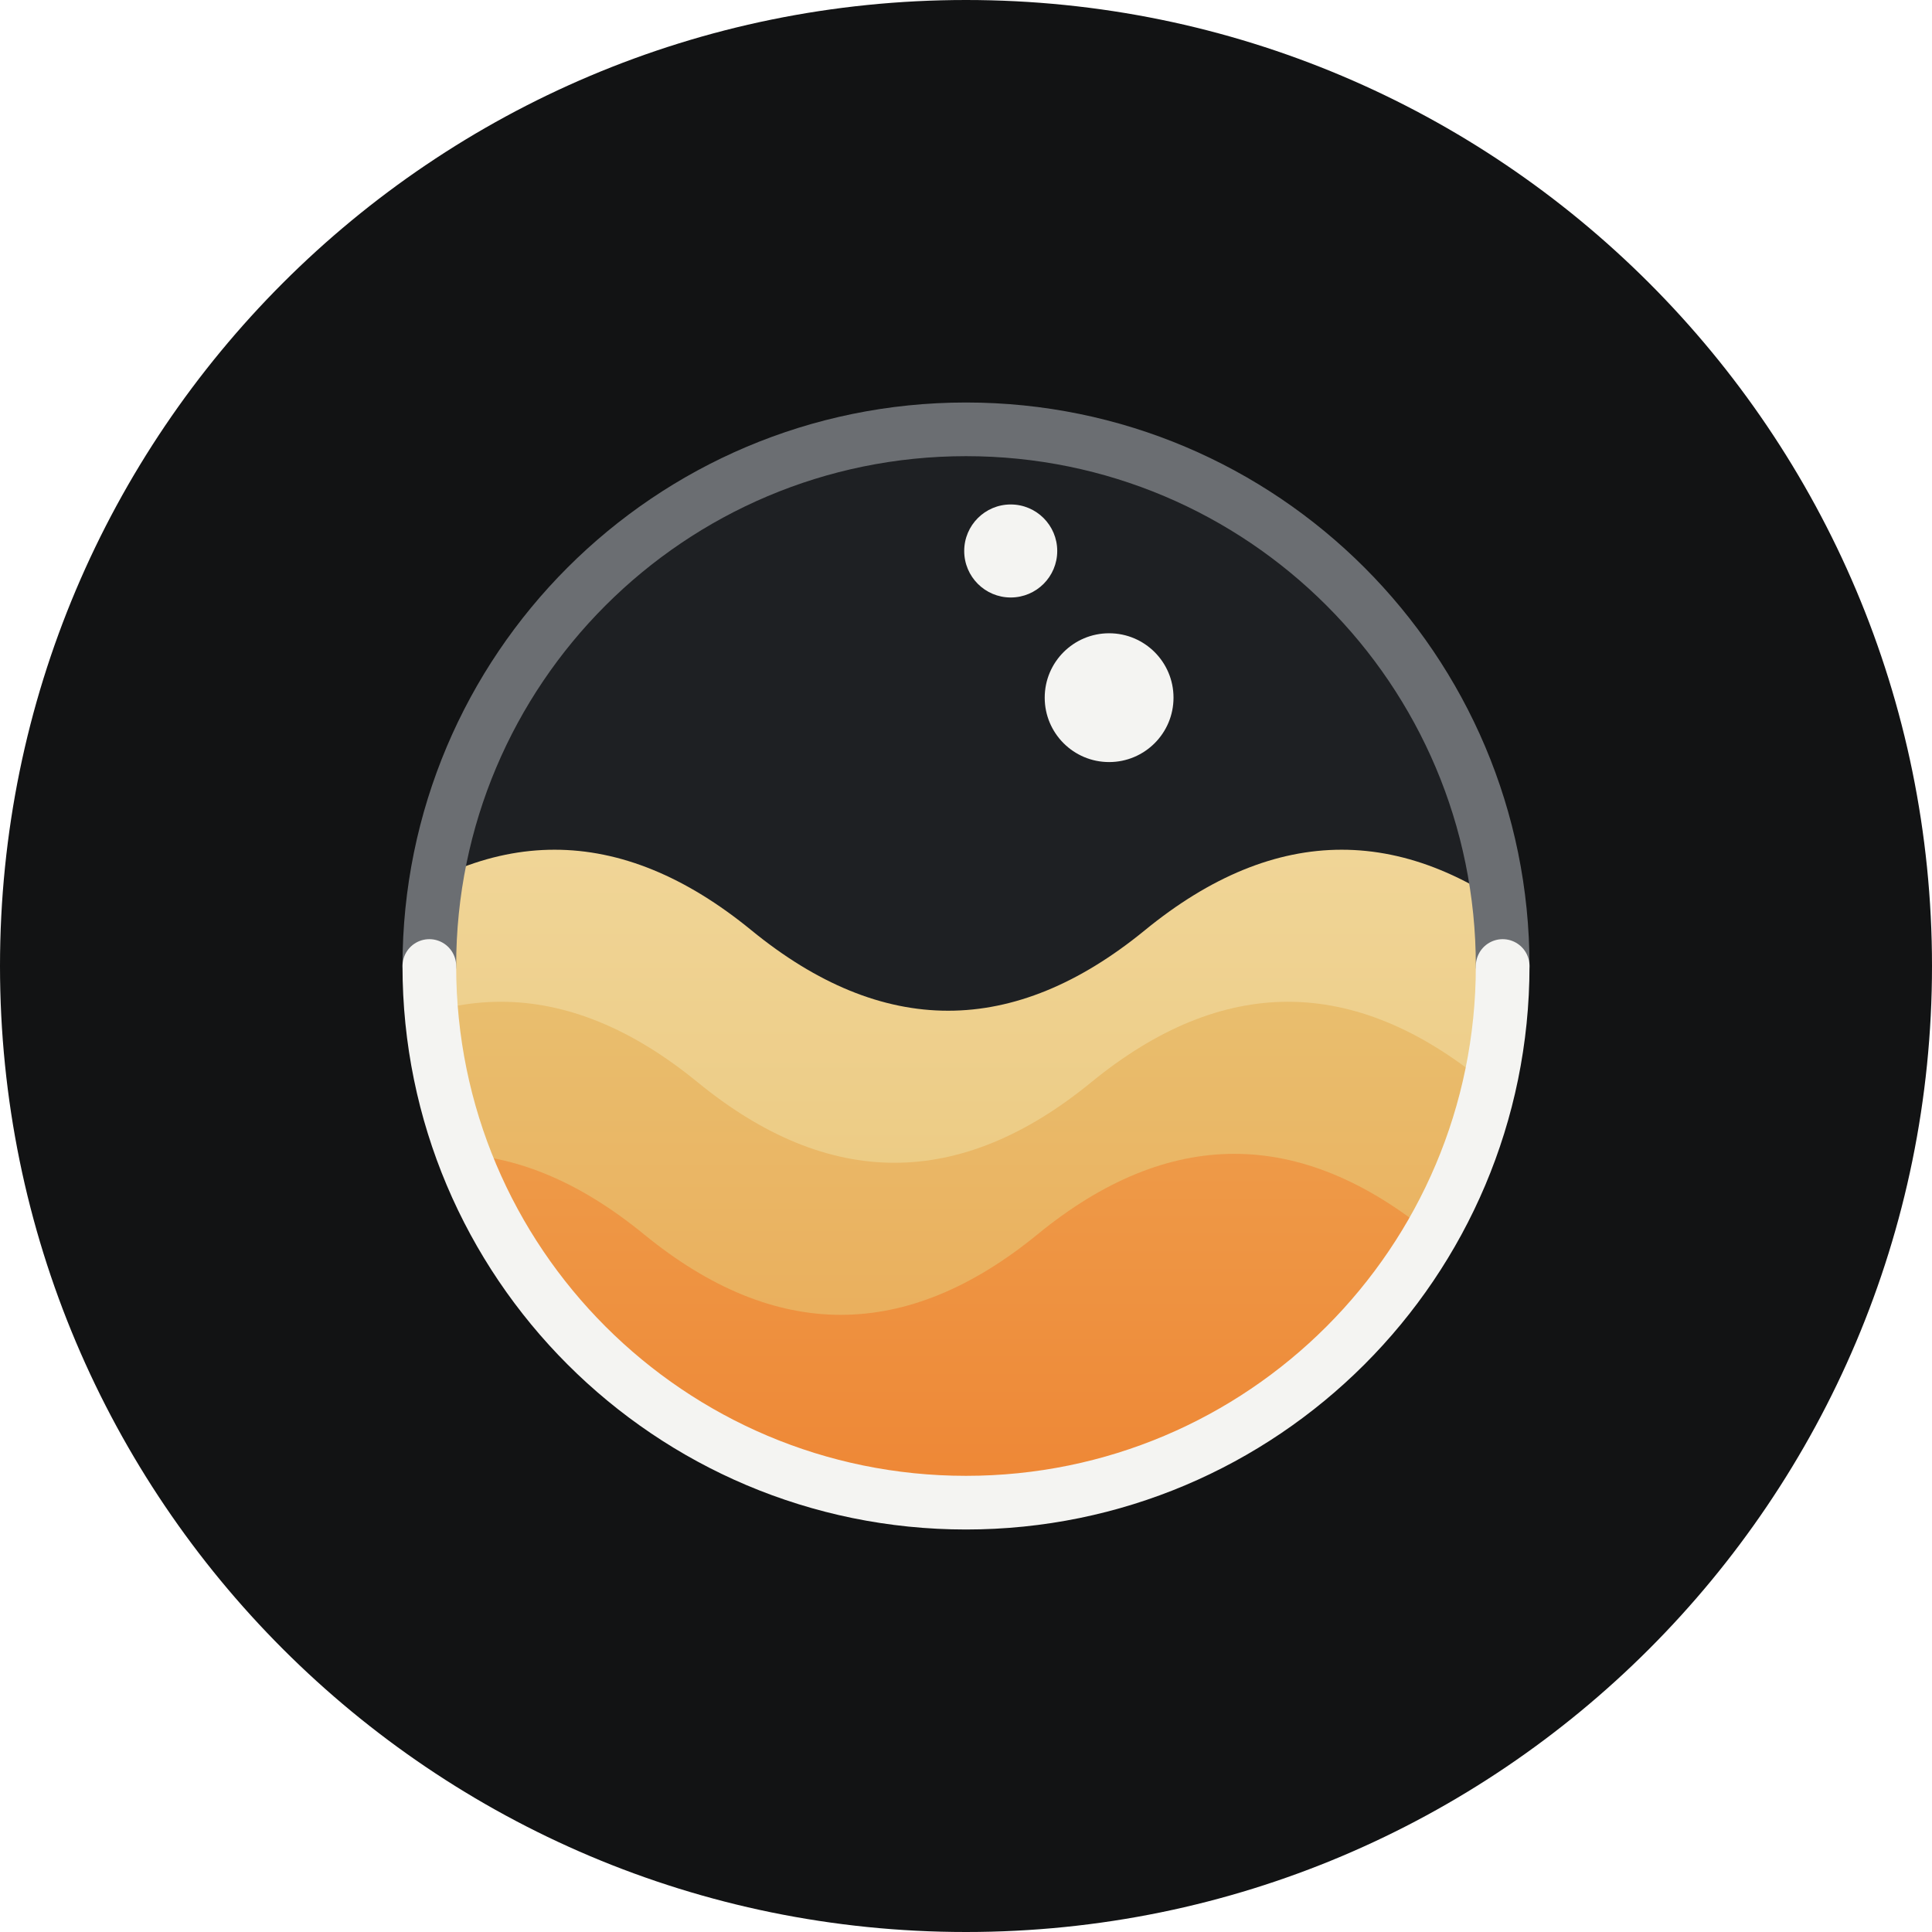
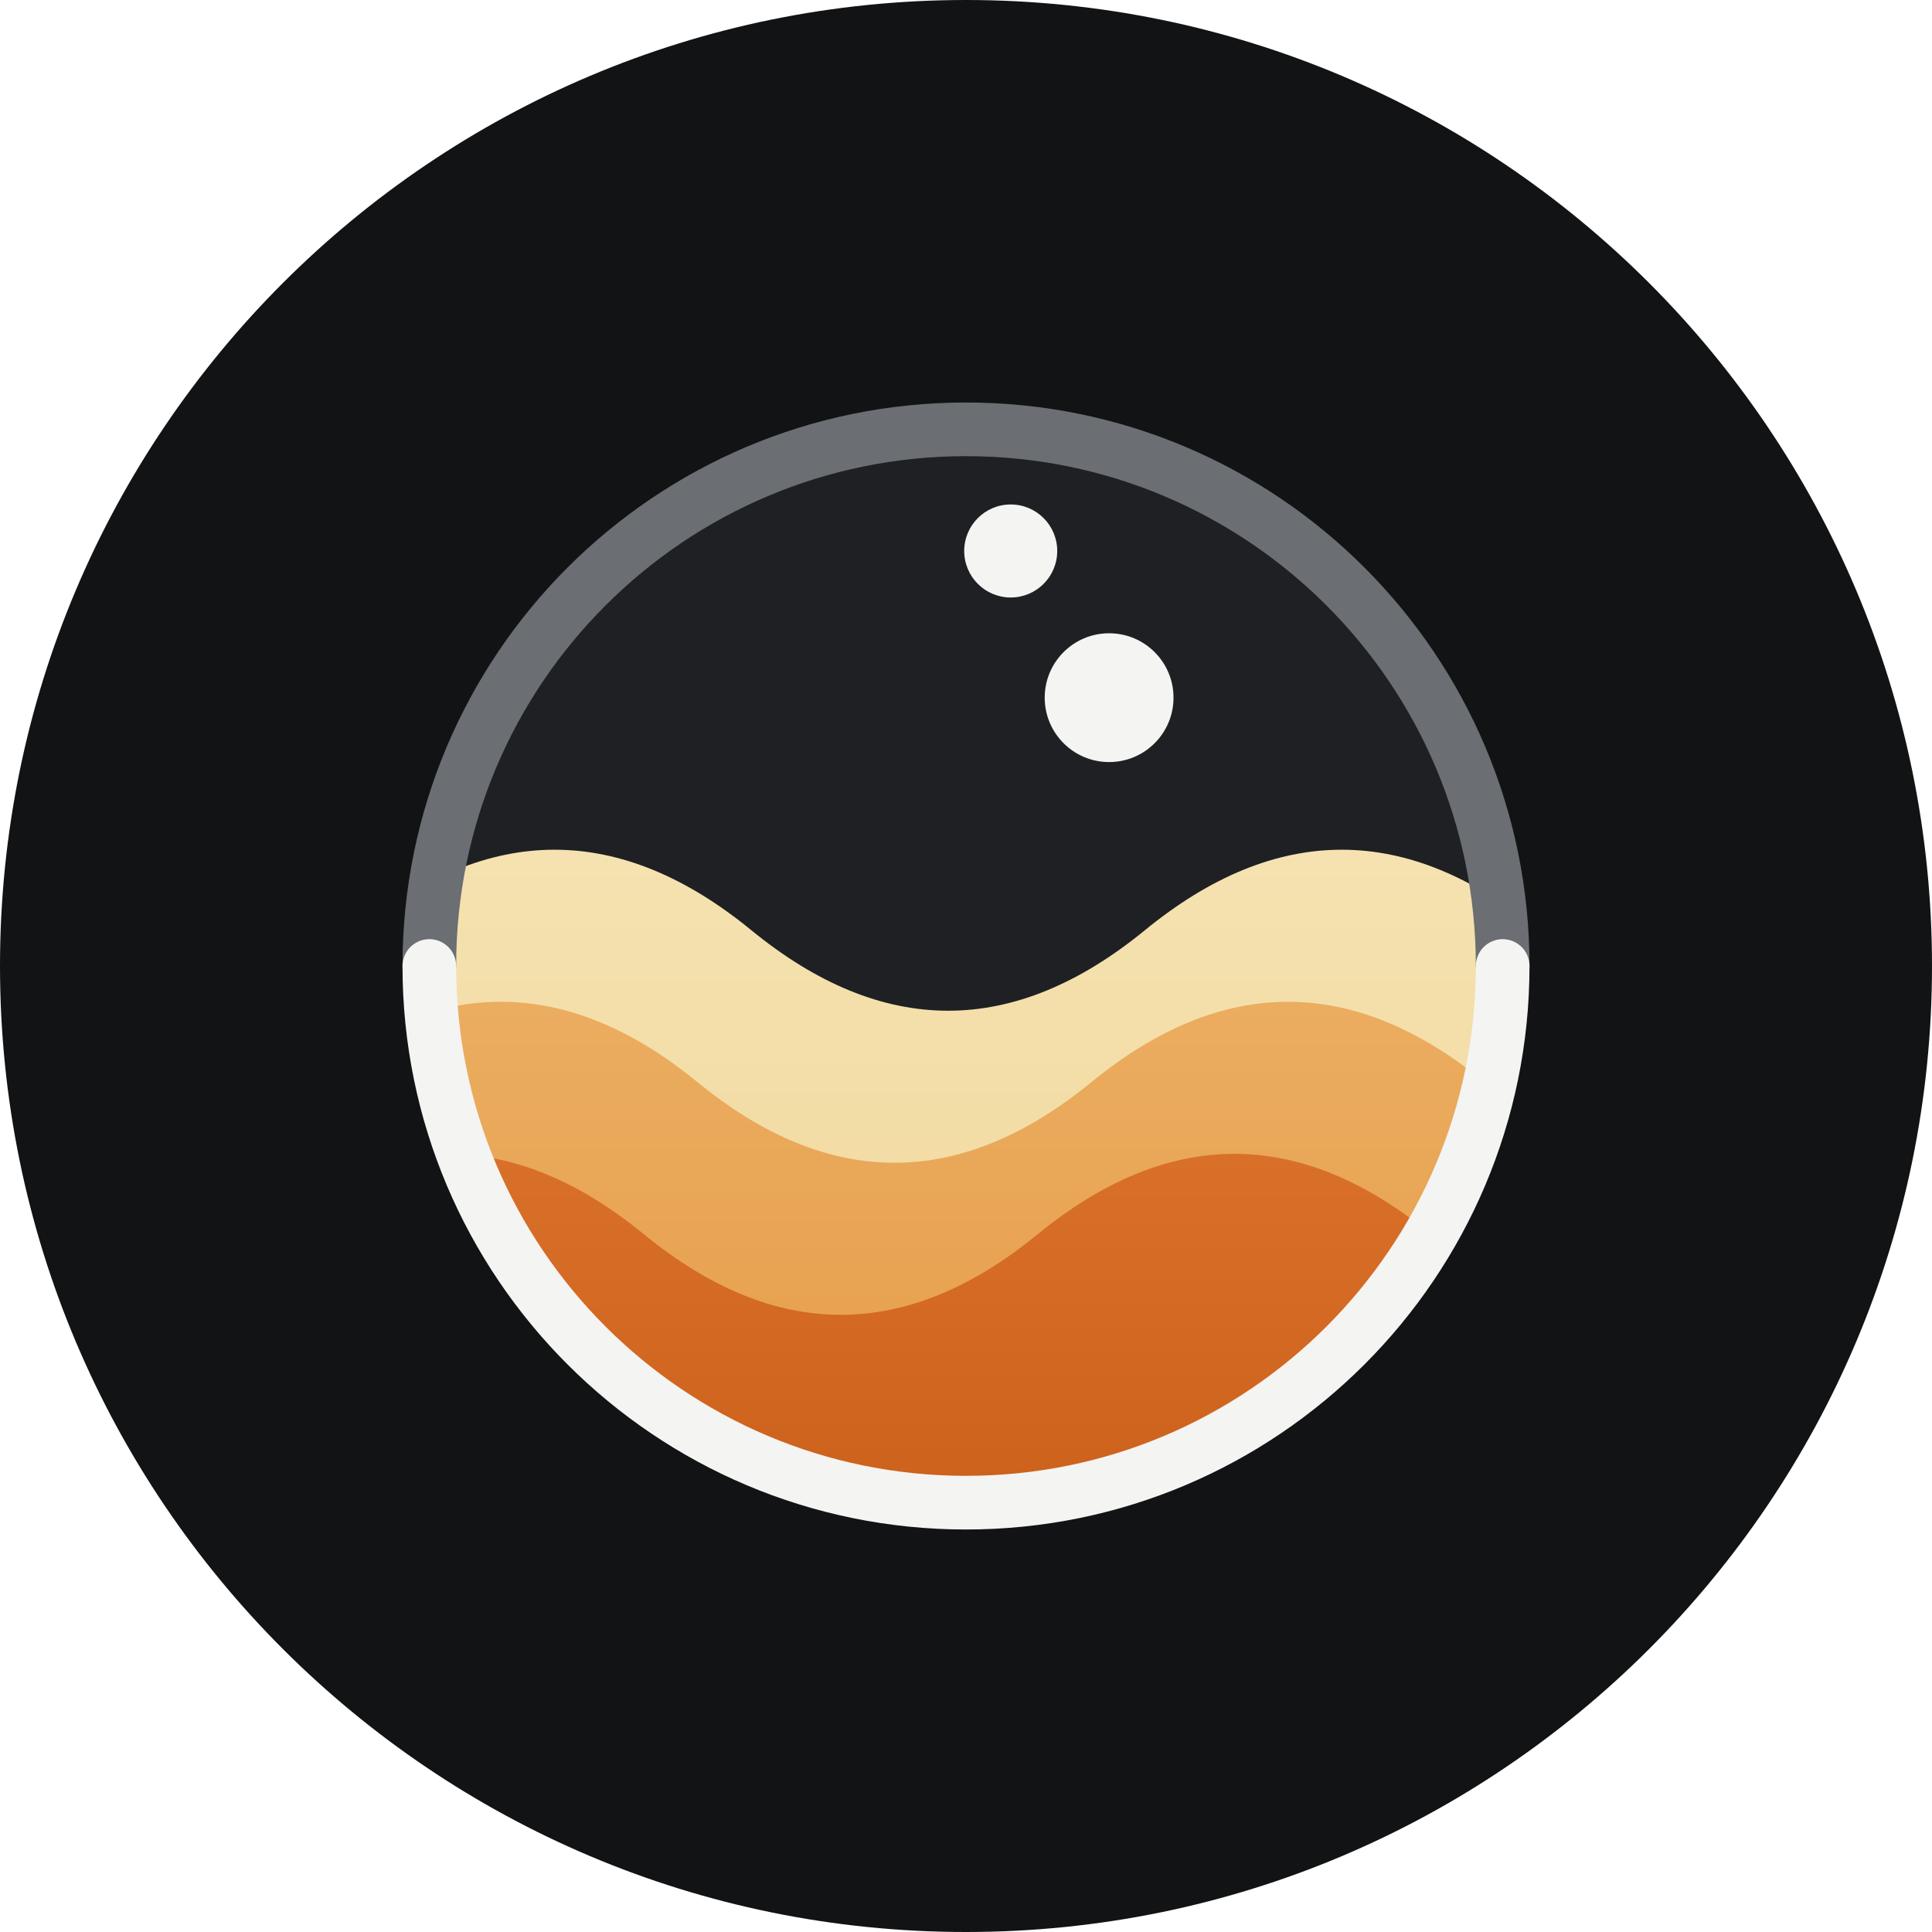
<svg xmlns="http://www.w3.org/2000/svg" width="108" height="108" viewBox="0 0 108 108">
  <clipPath id="m">
    <circle cx="54" cy="54" r="54" />
  </clipPath>
  <g clip-path="url(#m)">
    <defs>
      <linearGradient id="od1" x1="0" y1="0" x2="0" y2="1">
-         <stop offset="0" style="stop-color: #F0D597" />
-         <stop offset="1" style="stop-color: #E5B961" />
+         <stop offset="0" style="stop-color: #F5E2B0" />
+         <stop offset="1" style="stop-color: #EFD08F" />
      </linearGradient>
      <linearGradient id="od2" x1="0" y1="0" x2="0" y2="1">
-         <stop offset="0" style="stop-color: #E9BE6E" />
-         <stop offset="1" style="stop-color: #EC9A45" />
+         <stop offset="0" style="stop-color: #EBAD60" />
+         <stop offset="1" style="stop-color: #E3923C" />
      </linearGradient>
      <linearGradient id="od3" x1="0" y1="0" x2="0" y2="1">
-         <stop offset="0" style="stop-color: #EE9A48" />
-         <stop offset="1" style="stop-color: #EF7625" />
+         <stop offset="0" style="stop-color: #D9702A" />
+         <stop offset="1" style="stop-color: #C2550F" />
      </linearGradient>
    </defs>
    <rect width="108" height="108" style="fill: #121314" />
    <circle cx="54" cy="54" r="30" style="fill: #1E2023" />
    <clipPath id="odc">
      <circle cx="54" cy="54" r="29" />
    </clipPath>
    <g clip-path="url(#odc)">
      <path d="M-2 52 Q9 61 20 52 T42 52 T64 52 T86 52 T108 52 T130 52 V100 H-2 Z" style="fill: url(#od1)" />
      <path d="M-5 60.5 Q6 69.5 17 60.5 T39 60.5 T61 60.5 T83 60.5 T105 60.5 T127 60.5 V100 H-5 Z" style="fill: url(#od2)" />
      <path d="M-8 69 Q3 78 14 69 T36 69 T58 69 T80 69 T102 69 T124 69 V100 H-8 Z" style="fill: url(#od3)" />
    </g>
    <path d="M24 54 A30 30 0 1 1 84 54" style="fill: none; stroke: #6B6E72; stroke-width: 3; stroke-linecap: round" />
    <path d="M24 54 A30 30 0 0 0 84 54" style="fill: none; stroke: #F4F4F2; stroke-width: 3; stroke-linecap: round" />
    <circle cx="62" cy="39" r="3.6" style="fill: #F4F4F2" />
    <circle cx="56.5" cy="30.8" r="2.6" style="fill: #F4F4F2" />
  </g>
</svg>
